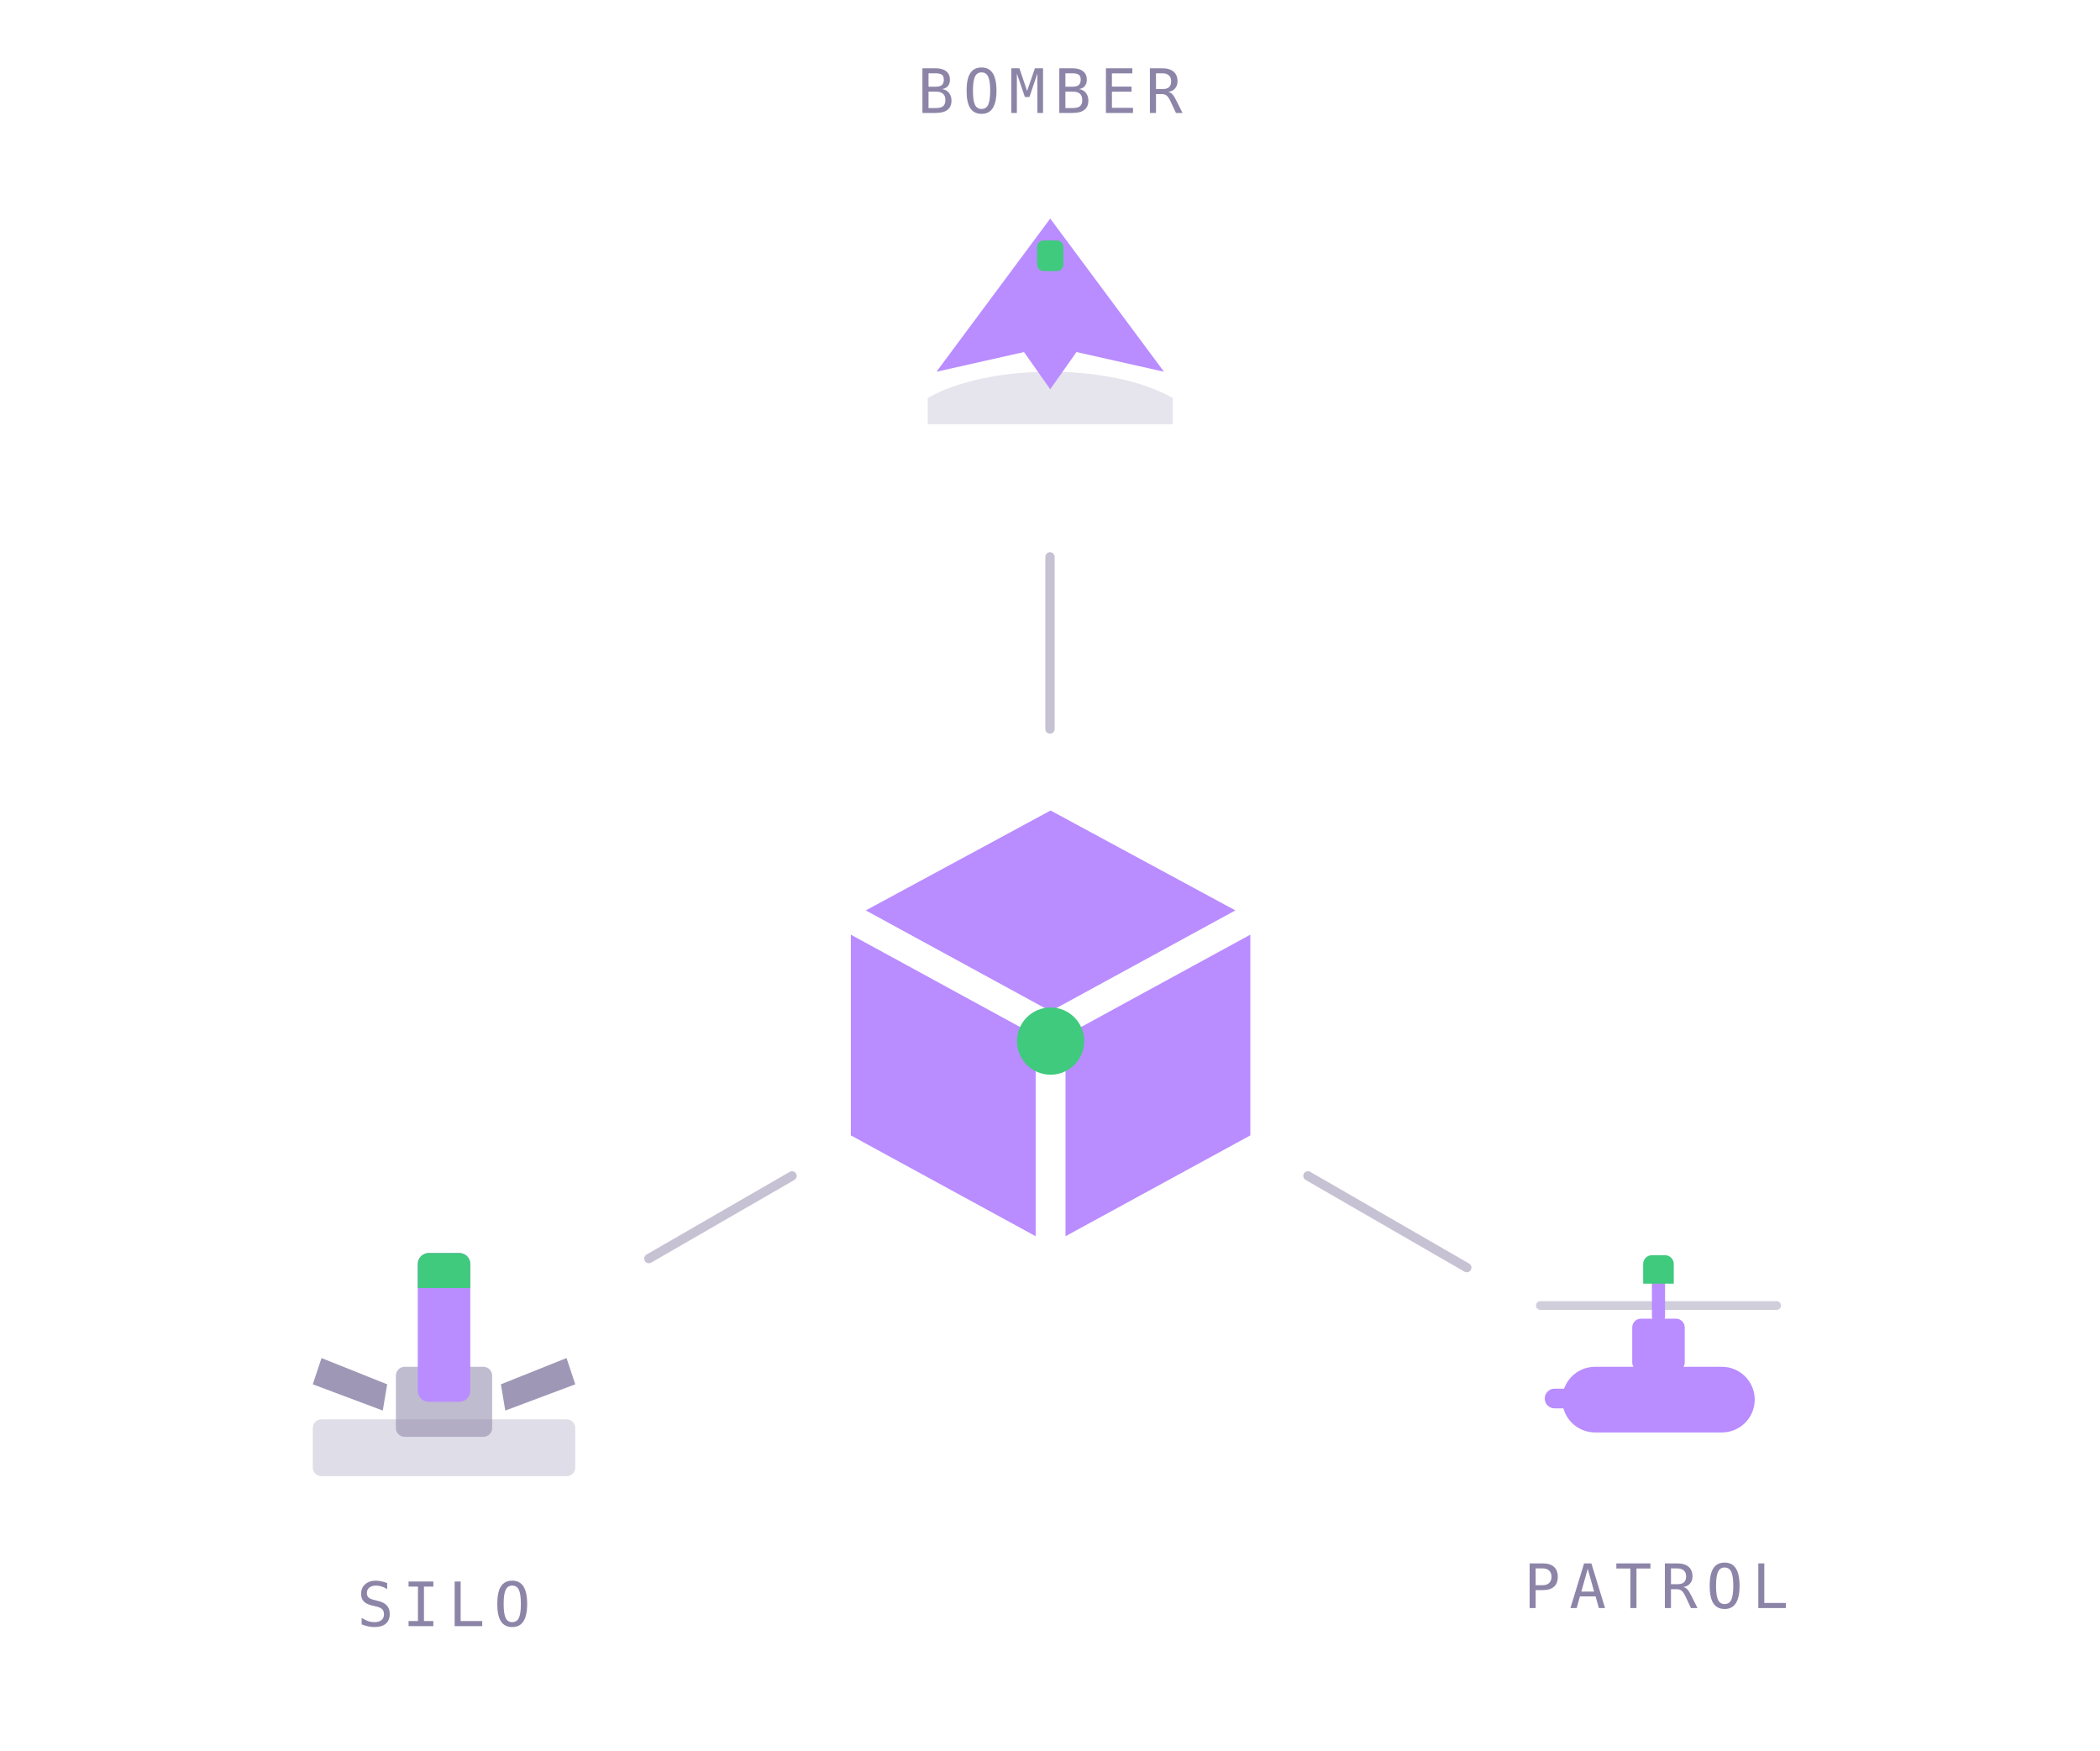
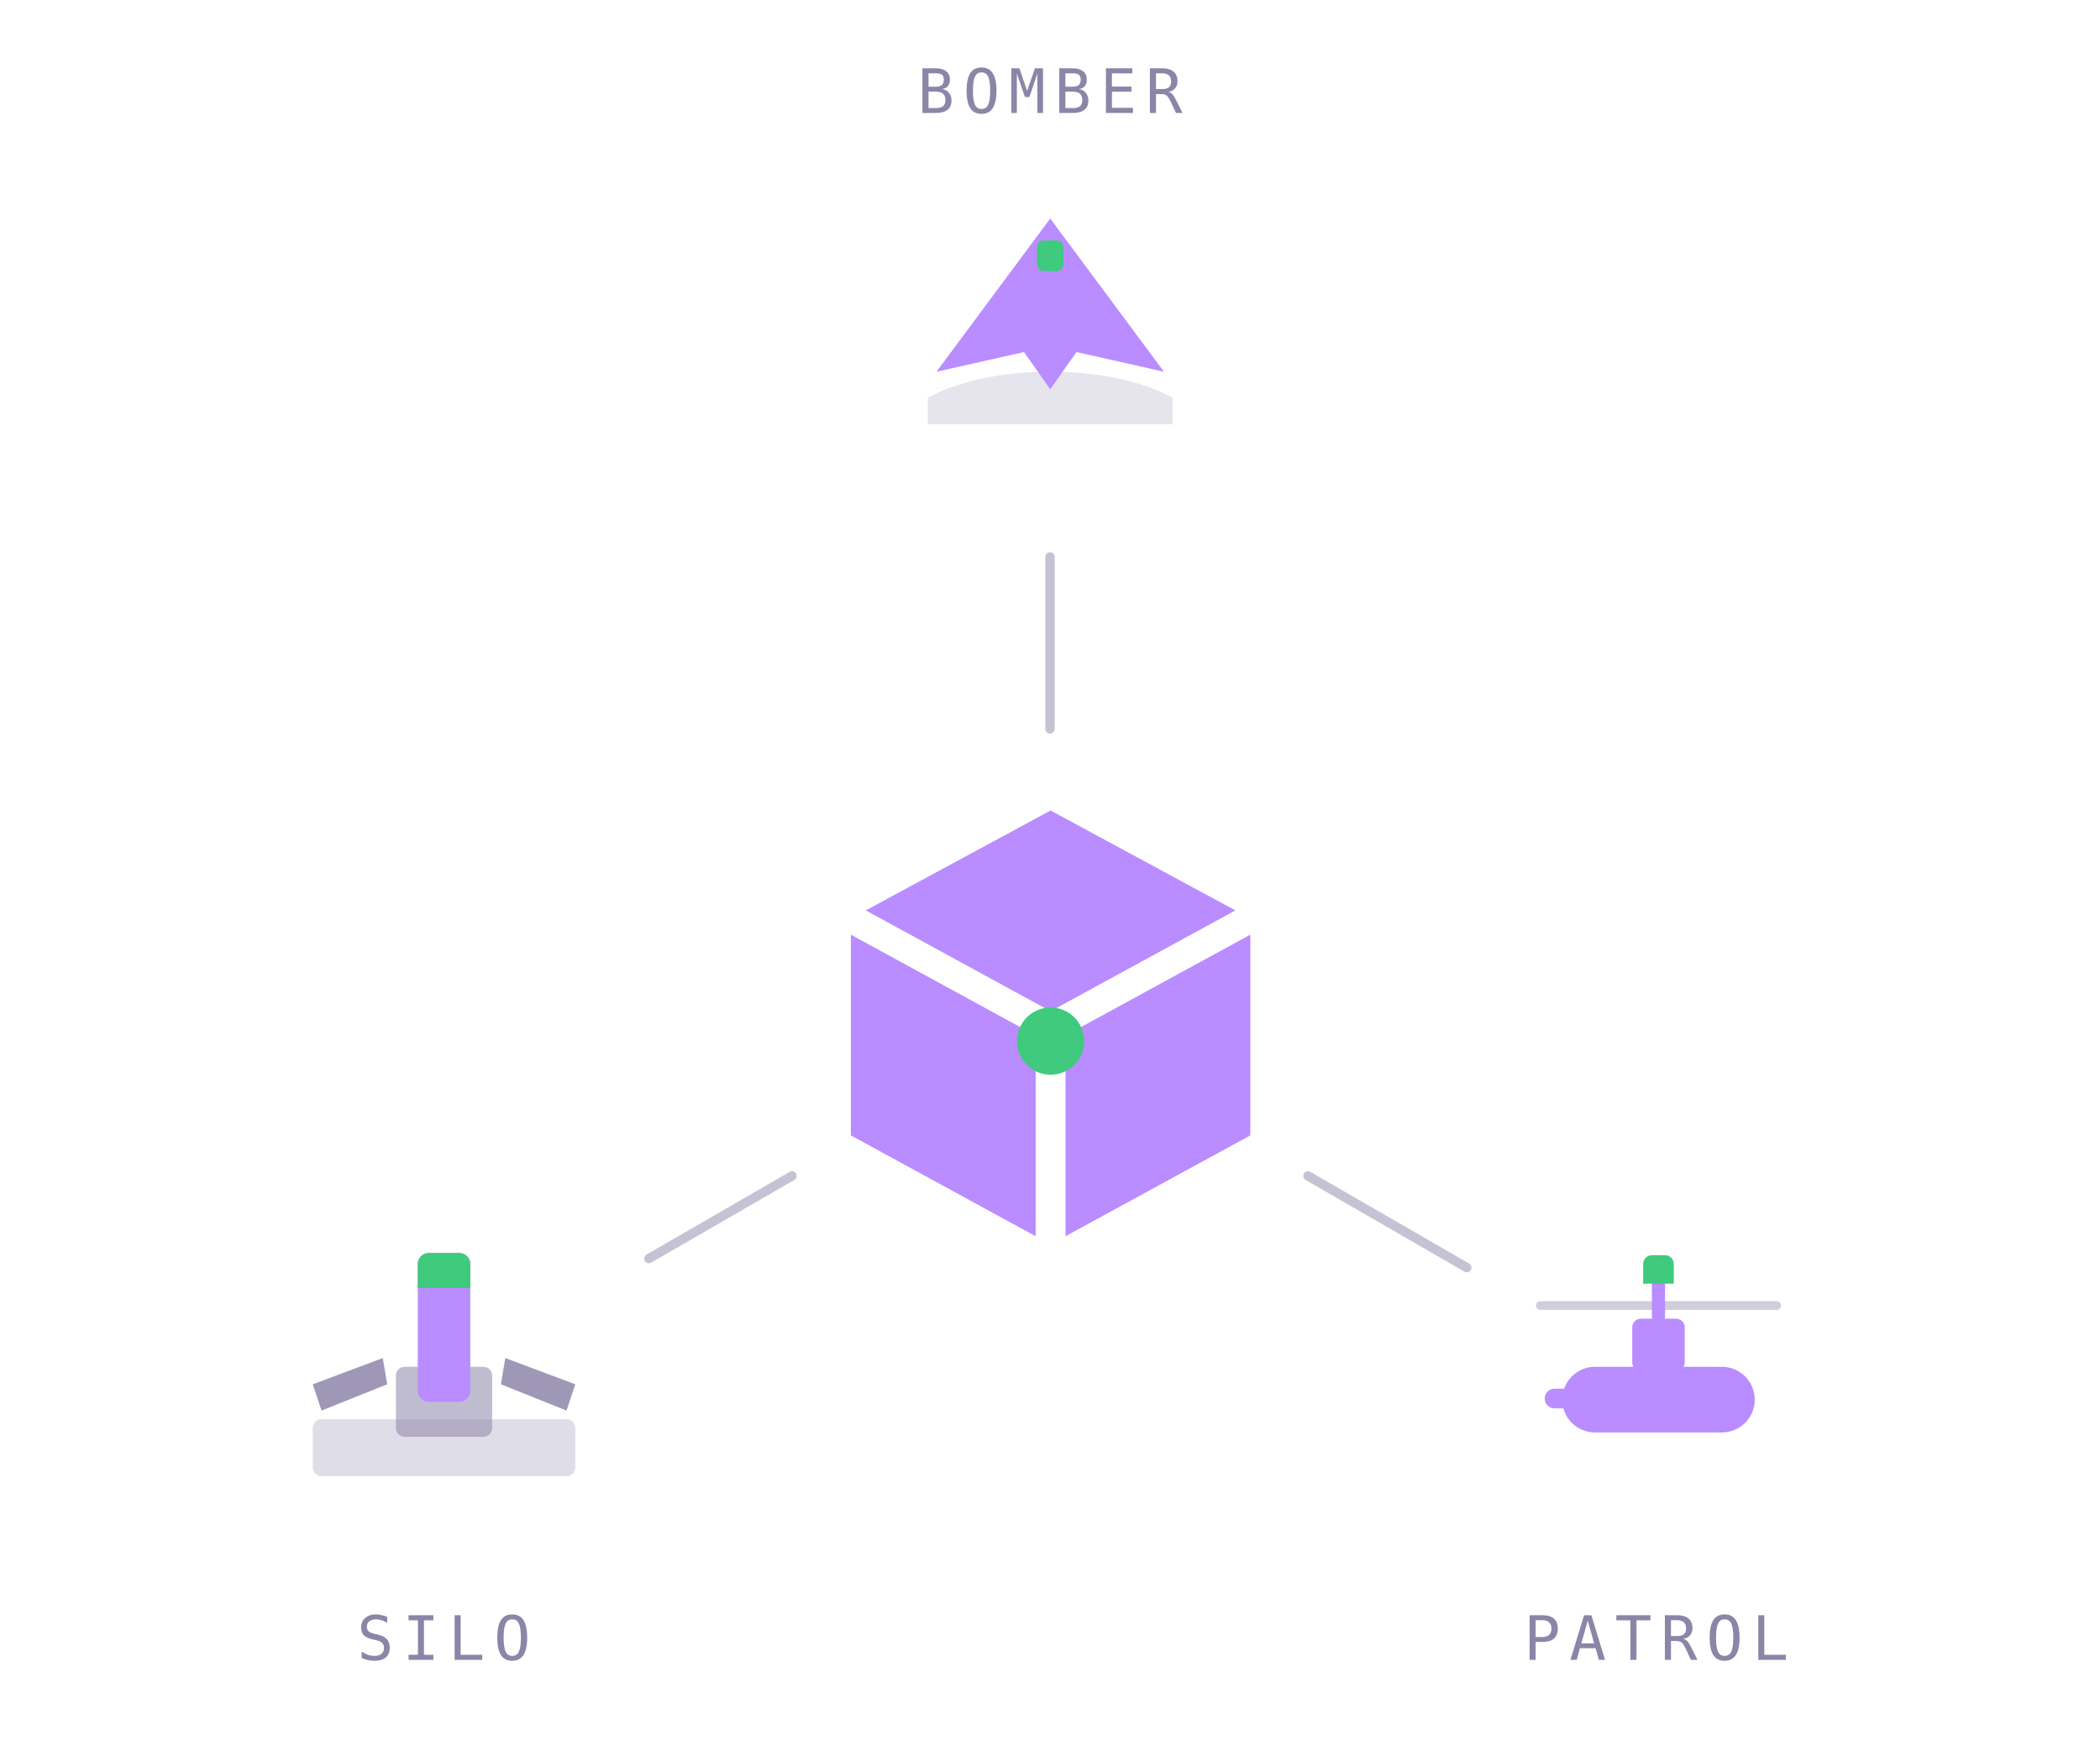
<svg xmlns="http://www.w3.org/2000/svg" viewBox="0 0 360 300" width="360" height="300" role="img" aria-label="The three delivery legs on the mark's blade axes">
  <defs>
    <g id="trefoil">
      <polygon fill="#b98cff" points="32,8.8 51.8,19.5 32,30.3 12.2,19.5" />
      <polygon fill="#b98cff" points="10.6,22.1 30.4,32.9 30.4,54.4 10.6,43.6" />
      <polygon fill="#b98cff" points="53.4,22.1 33.6,32.9 33.6,54.4 53.4,43.6" />
      <circle fill="#3fca7d" cx="32" cy="33.5" r="3.6" />
    </g>
    <g id="silo">
      <rect fill="#8d85a8" opacity=".28" x="2" y="46" width="60" height="13" rx="2" />
      <rect fill="#8d85a8" opacity=".55" x="21" y="34" width="22" height="16" rx="2" />
-       <path fill="#8d85a8" opacity=".85" d="M19,38 L4,32 L2,38 L18,44 Z" />
-       <path fill="#8d85a8" opacity=".85" d="M45,38 L60,32 L62,38 L46,44 Z" />
+       <path fill="#8d85a8" opacity=".85" d="M19,38 L4,44 L2,38 L18,32 Z" />
+       <path fill="#8d85a8" opacity=".85" d="M45,38 L60,44 L62,38 L46,32 Z" />
      <rect fill="#b98cff" x="26" y="8" width="12" height="34" rx="2.5" />
      <path fill="#3fca7d" d="M26,16 L26,10.5 A2.5,2.5 0 0 1 28.5,8 L35.5,8 A2.5,2.5 0 0 1 38,10.5 L38,16 Z" />
    </g>
    <g id="patrol">
      <rect fill="#8d85a8" opacity=".4" x="4" y="21" width="56" height="2" rx="1" />
      <rect fill="#b98cff" x="6" y="41" width="9" height="4.5" rx="2.25" />
      <rect fill="#b98cff" x="10" y="36" width="44" height="15" rx="7.5" />
      <rect fill="#b98cff" x="26" y="25" width="12" height="12" rx="2" />
      <rect fill="#b98cff" x="30.5" y="15" width="3" height="11" rx="1.5" />
      <path fill="#3fca7d" d="M28.5,17 L28.5,12.5 A2,2 0 0 1 30.5,10.5 L33.5,10.5 A2,2 0 0 1 35.5,12.5 L35.5,17 Z" />
    </g>
    <g id="bomber">
      <path fill="#8d85a8" opacity=".22" d="M4,50 C18,42 46,42 60,50 L60,56 L4,56 Z" />
      <path fill="#b98cff" d="M32,9 L58,44 L38,39.5 L32,48 L26,39.5 L6,44 Z" />
      <rect fill="#3fca7d" x="29" y="14" width="6" height="7" rx="1.5" />
    </g>
  </defs>
  <g stroke="#8d85a8" stroke-width="1.6" opacity=".5" stroke-linecap="round" fill="none">
    <path d="M180.00,124.94 L180.00,95.44" />
    <path d="M224.22,201.53 L251.45,217.25" />
    <path d="M135.78,201.53 L111.24,215.70" />
  </g>
  <use href="#bomber" transform="translate(156.04,30.71) scale(0.75)" />
  <use href="#patrol" transform="translate(260.31,207.25) scale(0.75)" />
  <use href="#silo" transform="translate(52.12,208.75) scale(0.75)" />
  <use href="#trefoil" transform="translate(128.90,124.83) scale(1.6)" />
  <g font-family="ui-monospace, SFMono-Regular, Consolas, monospace" font-size="10.5" letter-spacing="1.5" fill="#8d85a8" text-anchor="middle">
    <text x="180.00" y="19.36">BOMBER</text>
-     <text x="283.92" y="275.60">PATROL</text>
-     <text x="76.08" y="278.70">SILO</text>
+     <text x="283.92" y="284.48">PATROL</text>
+     <text x="76.08" y="284.48">SILO</text>
  </g>
</svg>
